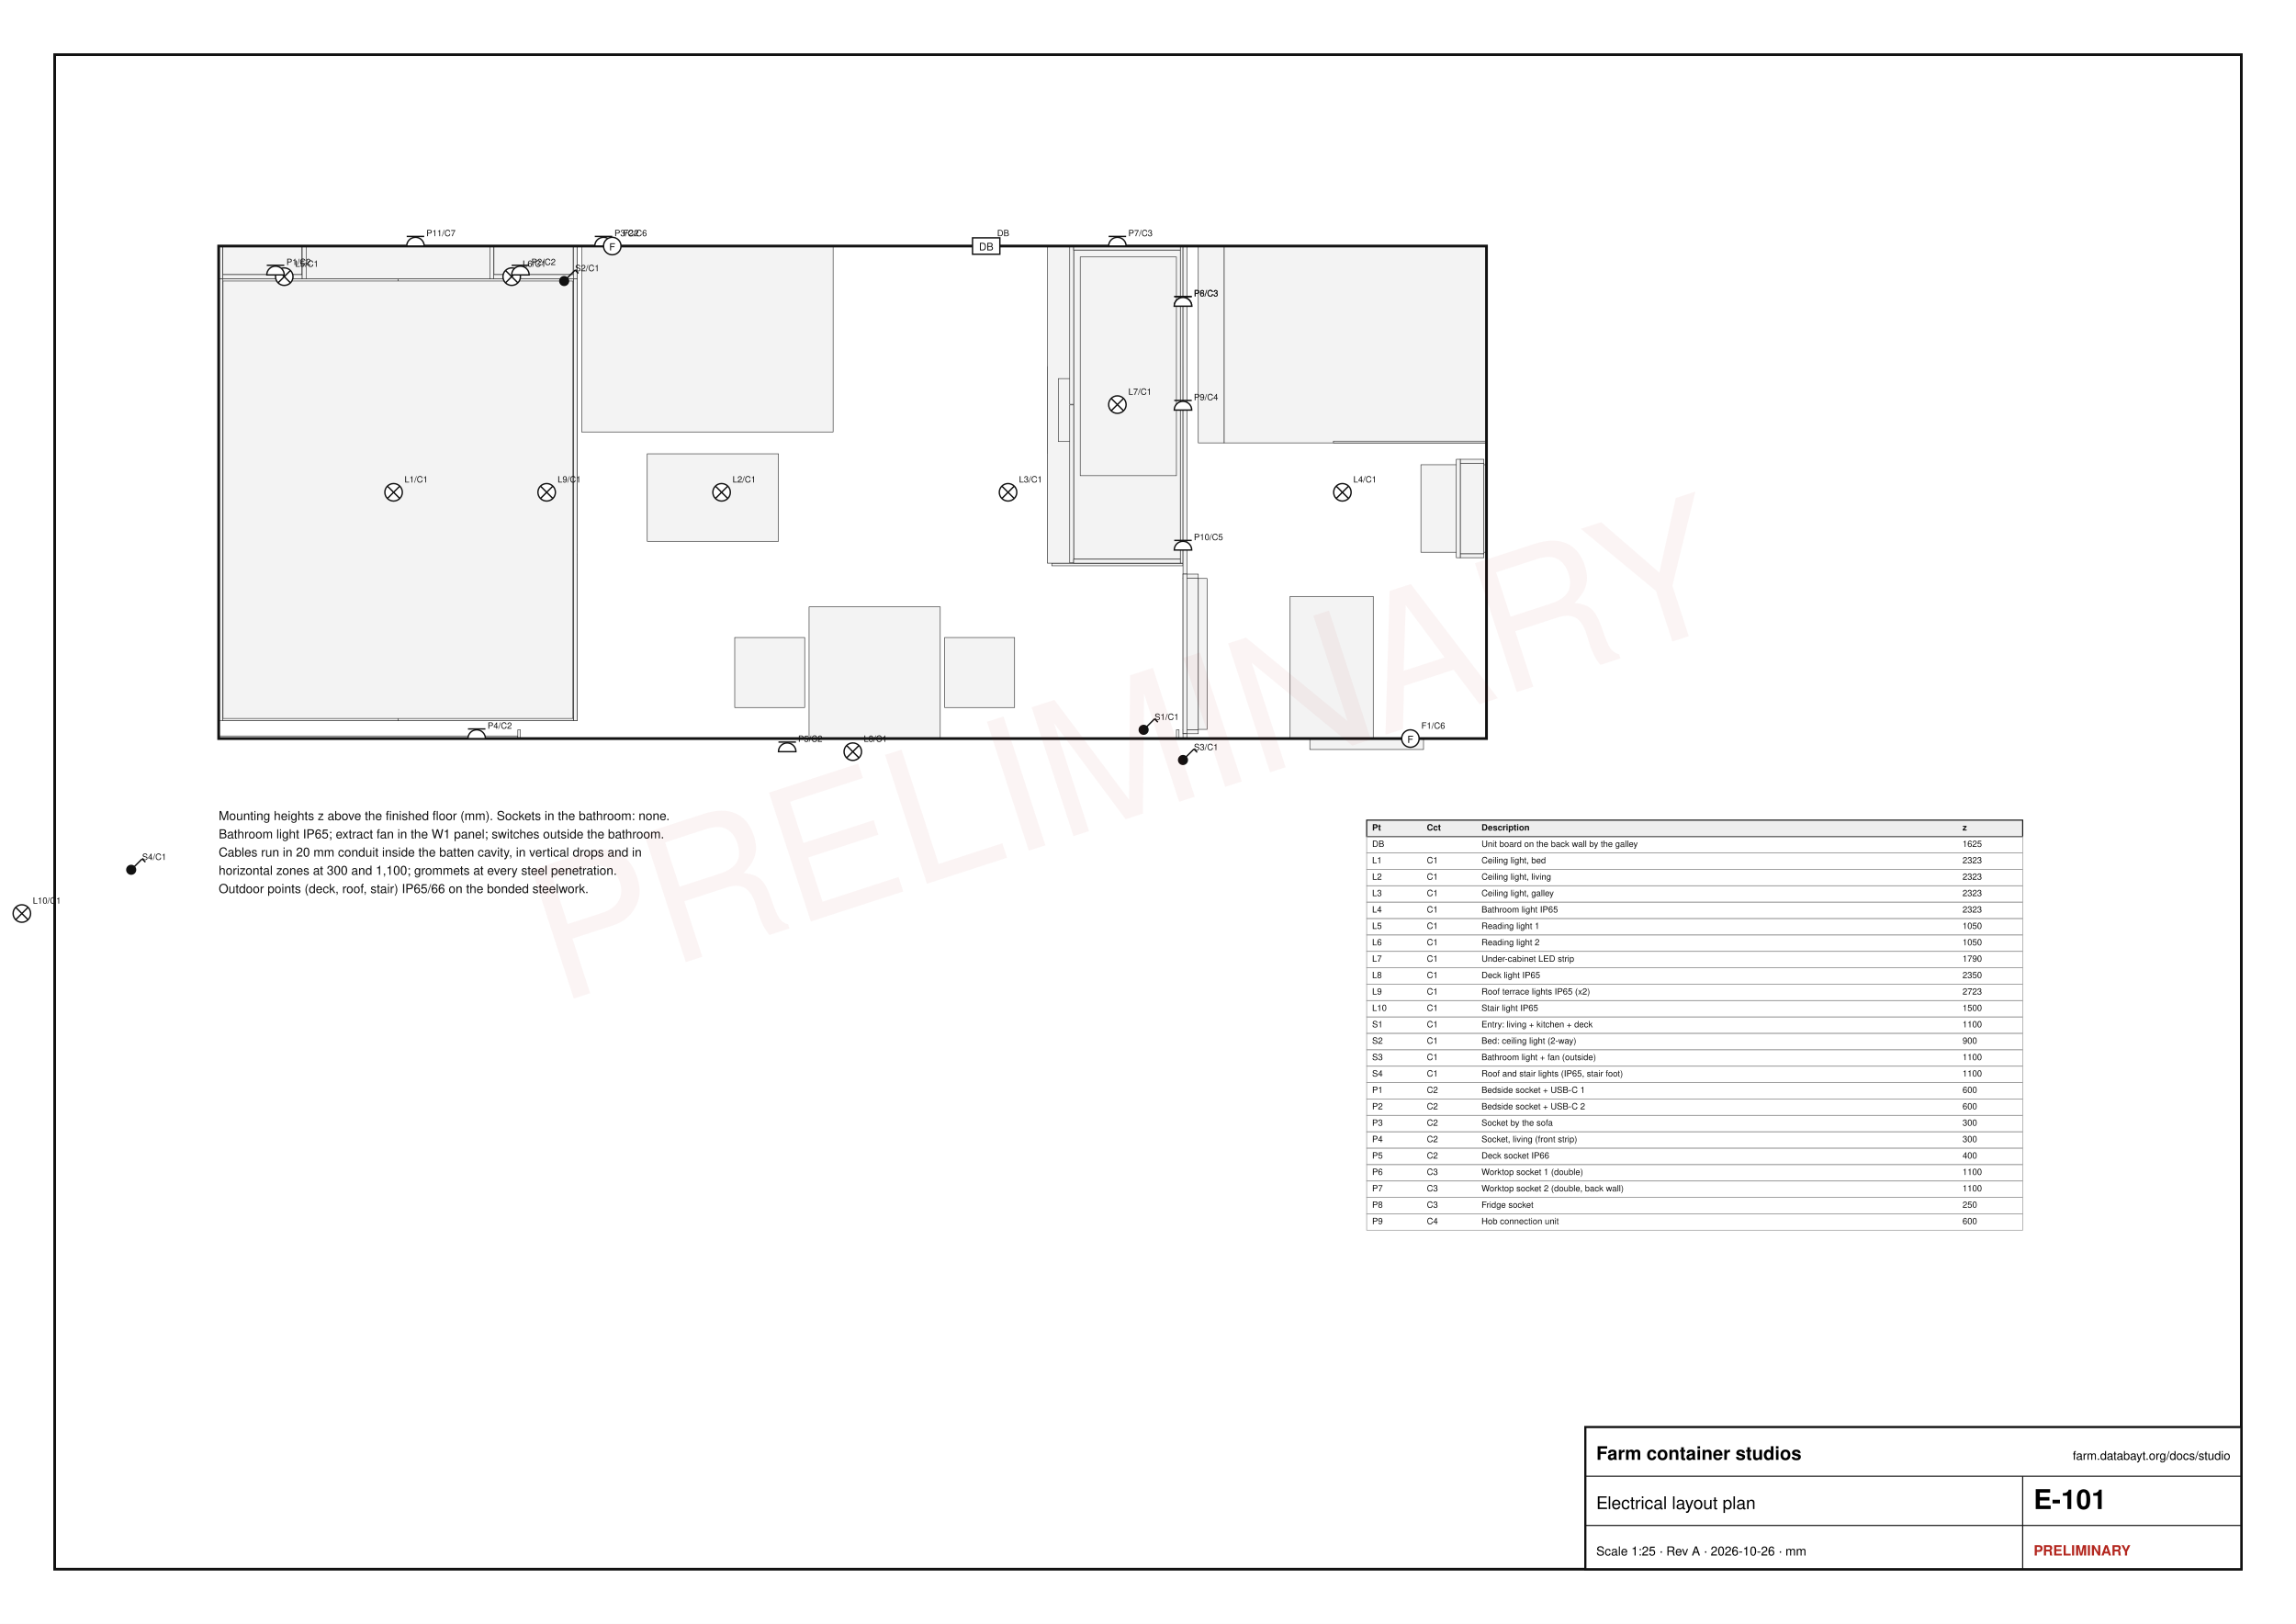
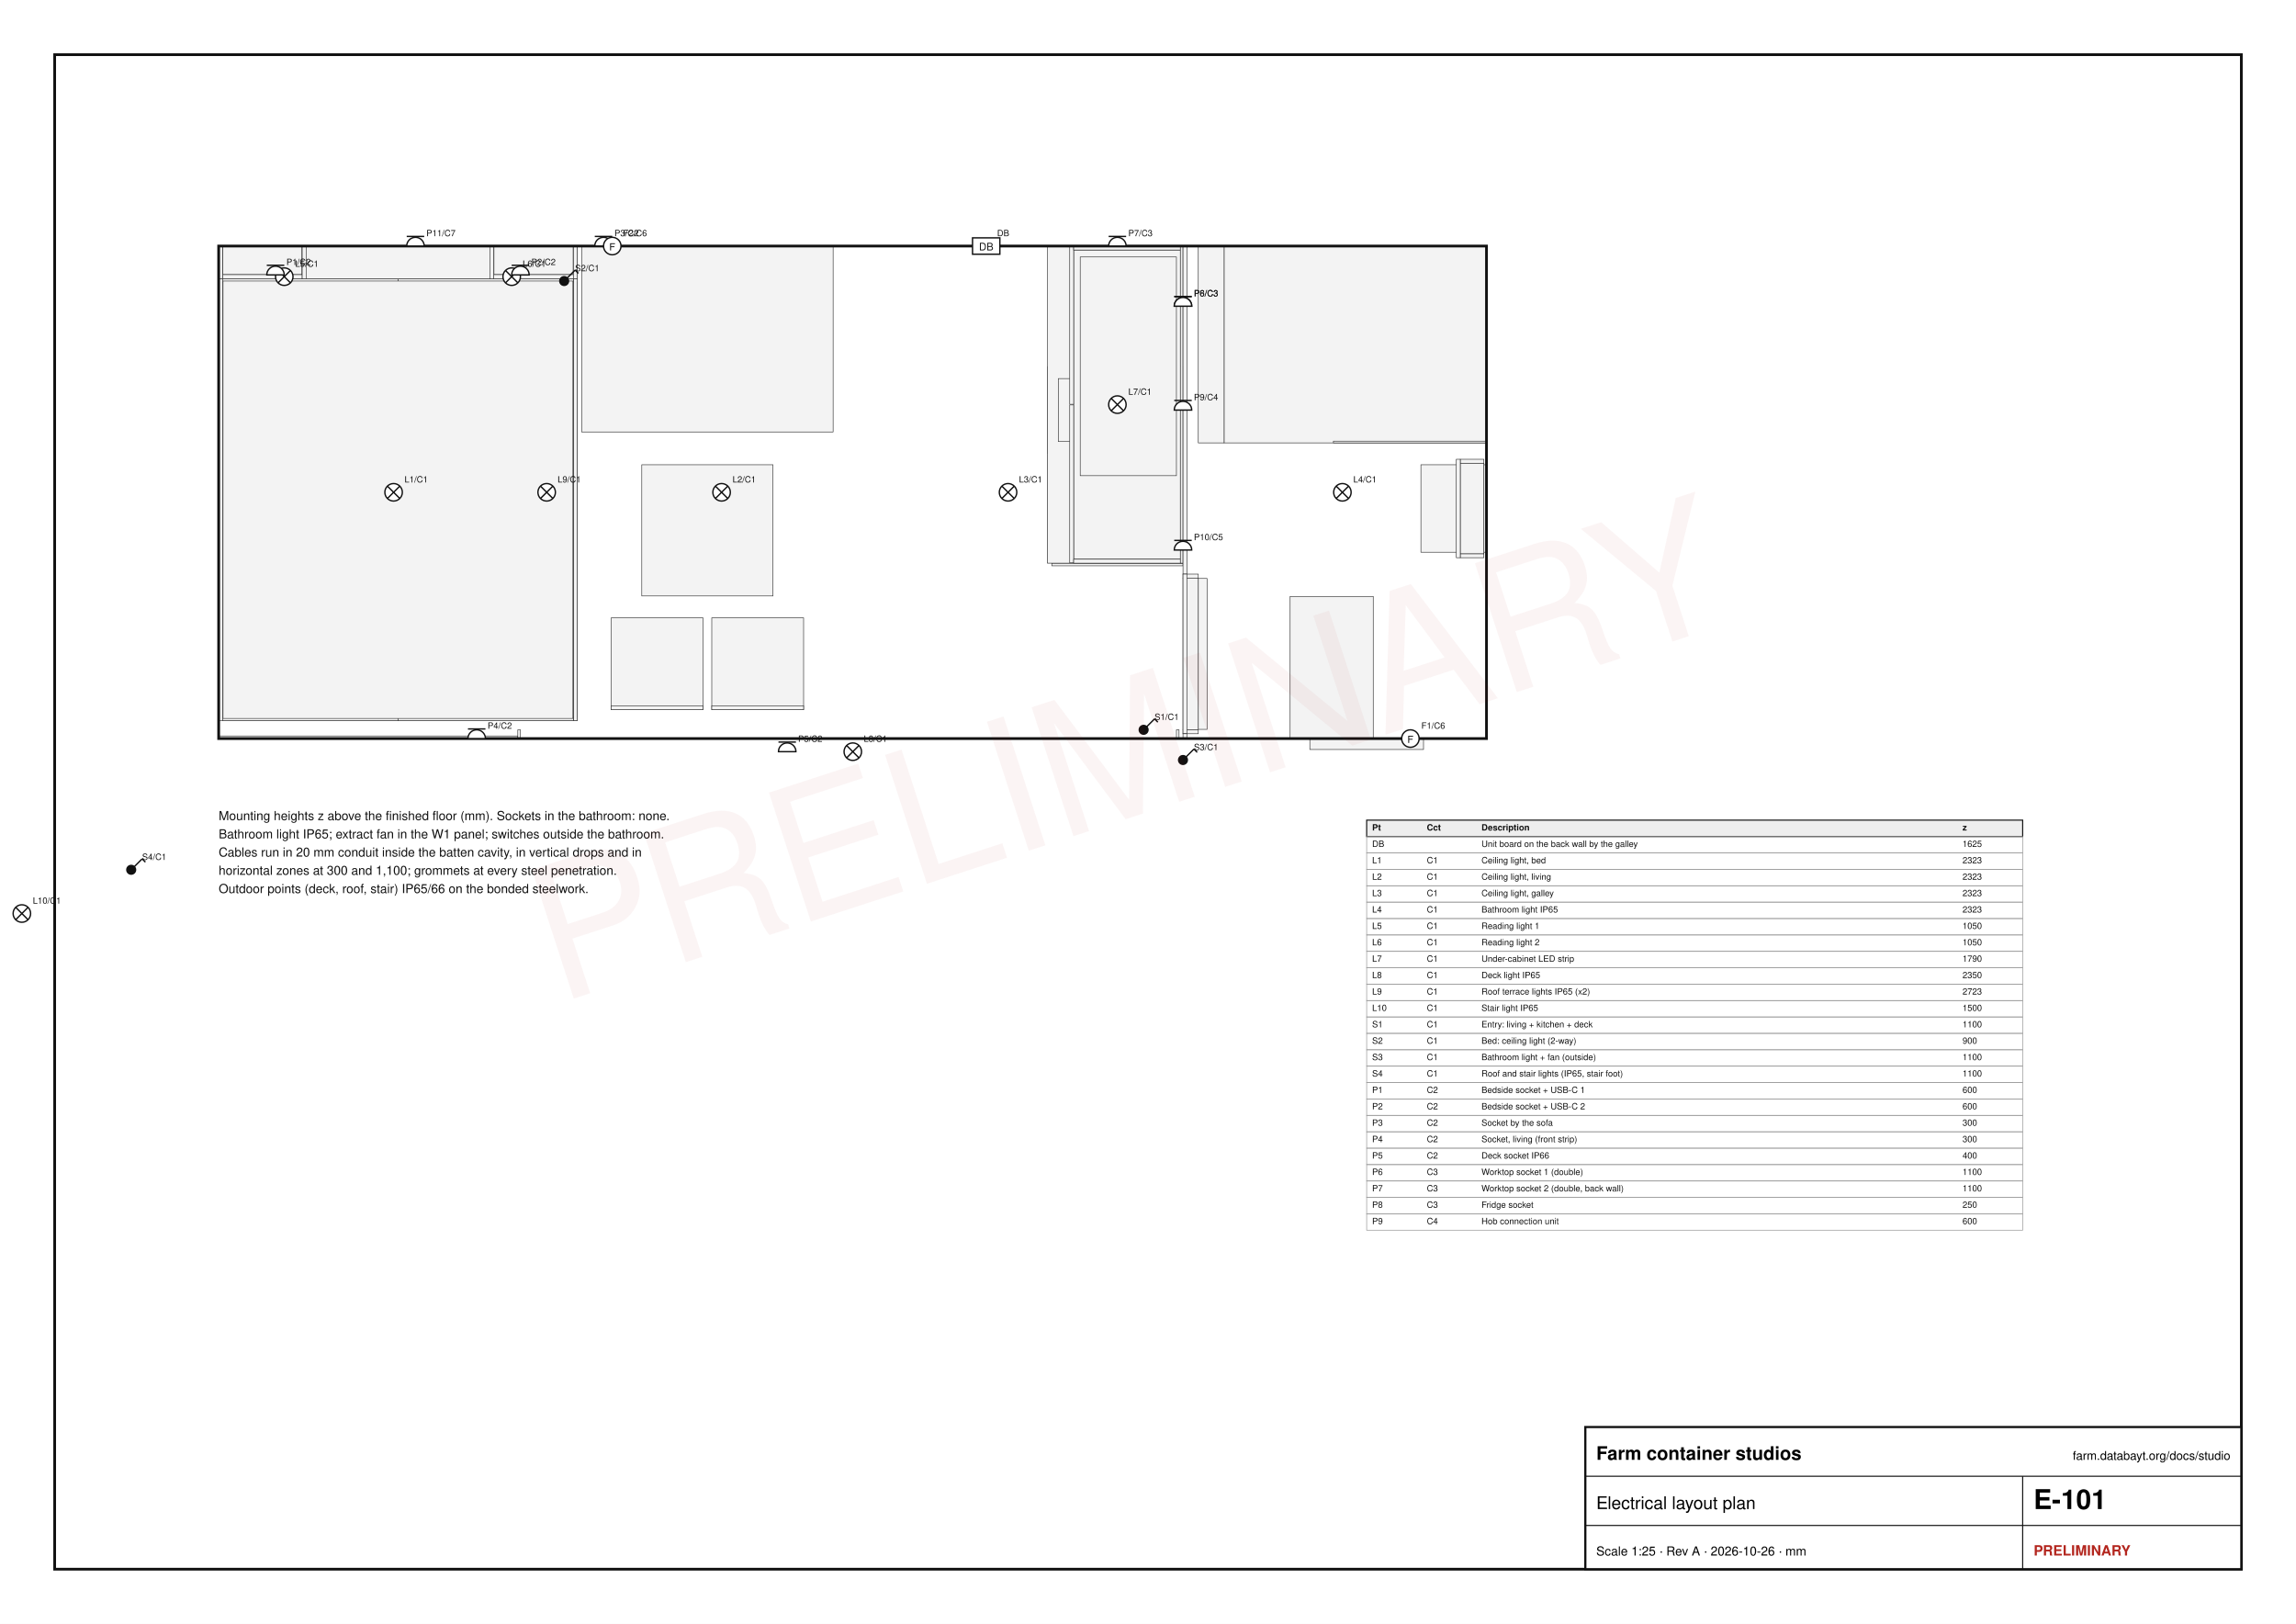
<svg xmlns="http://www.w3.org/2000/svg" width="420mm" height="297mm" viewBox="0 0 420 297" font-family="Helvetica, Arial, sans-serif">
  <rect x="0" y="0" width="420" height="297" fill="#fff" />
  <rect x="10" y="10" width="400" height="277" fill="none" stroke="#111" stroke-width="0.5" />
  <rect x="223.92" y="45" width="48" height="36" fill="#f3f3f3" stroke="#222" stroke-width="0.1" />
  <rect x="104.88" y="51" width="0.72" height="80.8" fill="#f3f3f3" stroke="#222" stroke-width="0.1" />
  <rect x="40" y="134.6" width="54.72" height="0.48" fill="#f3f3f3" stroke="#222" stroke-width="0.1" />
-   <rect x="78.88" y="102.24" width="26" height="27.96" fill="#f3f3f3" stroke="#222" stroke-width="0.1" />
  <rect x="193.28" y="67" width="0.72" height="36" fill="#f3f3f3" stroke="#222" stroke-width="0.1" />
  <rect x="192.4" y="67.72" width="23.52" height="14.56" fill="#f3f3f3" stroke="#222" stroke-width="0.1" />
  <rect x="192.4" y="83.72" width="23.52" height="18.56" fill="#f3f3f3" stroke="#222" stroke-width="0.1" />
  <rect x="192.48" y="68.72" width="22.16" height="12.56" fill="#f3f3f3" stroke="#222" stroke-width="0.1" />
  <rect x="192.48" y="68.24" width="22.64" height="0.48" fill="#f3f3f3" stroke="#222" stroke-width="0.1" />
  <rect x="192.48" y="81.28" width="22.64" height="0.48" fill="#f3f3f3" stroke="#222" stroke-width="0.1" />
  <rect x="214.64" y="68.72" width="0.48" height="12.56" fill="#f3f3f3" stroke="#222" stroke-width="0.1" />
-   <rect x="78.4" y="101.76" width="26.48" height="0.48" fill="#f3f3f3" stroke="#222" stroke-width="0.1" />
-   <rect x="78.4" y="130.2" width="26.48" height="0.48" fill="#f3f3f3" stroke="#222" stroke-width="0.1" />
-   <rect x="78.4" y="102.24" width="0.48" height="27.96" fill="#f3f3f3" stroke="#222" stroke-width="0.1" />
-   <rect x="104.88" y="101.36" width="0.72" height="29.72" fill="#f3f3f3" stroke="#222" stroke-width="0.1" />
-   <rect x="77.6" y="100.64" width="27.28" height="0.72" fill="#f3f3f3" stroke="#222" stroke-width="0.1" />
-   <rect x="104.88" y="51.72" width="0.72" height="48.92" fill="#f3f3f3" stroke="#222" stroke-width="0.1" />
-   <rect x="120.4" y="90.64" width="20" height="0.72" fill="#f3f3f3" stroke="#222" stroke-width="0.1" />
-   <rect x="130.04" y="85" width="0.72" height="12" fill="#f3f3f3" stroke="#222" stroke-width="0.1" />
-   <rect x="118.4" y="83" width="24" height="16" fill="#f3f3f3" stroke="#222" stroke-width="0.1" />
+   <rect x="104.88" y="51.72" width="0.72" height="79.36" fill="#f3f3f3" stroke="#222" stroke-width="0.1" />
  <rect x="40" y="51" width="0.72" height="80.8" fill="#f3f3f3" stroke="#222" stroke-width="0.1" />
  <rect x="104.88" y="51" width="0.72" height="80.8" fill="#f3f3f3" stroke="#222" stroke-width="0.1" />
  <rect x="40.72" y="51" width="64.16" height="0.72" fill="#f3f3f3" stroke="#222" stroke-width="0.1" />
  <rect x="40.72" y="131.08" width="64.16" height="0.72" fill="#f3f3f3" stroke="#222" stroke-width="0.1" />
  <rect x="76.88" y="51.72" width="0.72" height="79.36" fill="#f3f3f3" stroke="#222" stroke-width="0.1" />
-   <rect x="135.2" y="122.64" width="11.2" height="0.72" fill="#f3f3f3" stroke="#222" stroke-width="0.1" />
-   <rect x="140.44" y="117.4" width="0.72" height="11.2" fill="#f3f3f3" stroke="#222" stroke-width="0.1" />
-   <rect x="173.6" y="122.64" width="11.2" height="0.72" fill="#f3f3f3" stroke="#222" stroke-width="0.1" />
-   <rect x="178.84" y="117.4" width="0.72" height="11.2" fill="#f3f3f3" stroke="#222" stroke-width="0.1" />
+   <rect x="112.6" y="121.04" width="15.2" height="0.72" fill="#f3f3f3" stroke="#222" stroke-width="0.1" />
+   <rect x="119.84" y="113.8" width="0.72" height="14.48" fill="#f3f3f3" stroke="#222" stroke-width="0.1" />
+   <rect x="131" y="121.04" width="15.2" height="0.72" fill="#f3f3f3" stroke="#222" stroke-width="0.1" />
+   <rect x="138.24" y="113.8" width="0.72" height="14.48" fill="#f3f3f3" stroke="#222" stroke-width="0.1" />
  <rect x="40.72" y="51" width="32.08" height="80.8" fill="#f3f3f3" stroke="#222" stroke-width="0.1" />
  <rect x="72.8" y="51" width="32.08" height="80.8" fill="#f3f3f3" stroke="#222" stroke-width="0.1" />
-   <rect x="134.4" y="116.6" width="12.8" height="12.8" fill="#f3f3f3" stroke="#222" stroke-width="0.1" />
-   <rect x="172.8" y="116.6" width="12.8" height="12.8" fill="#f3f3f3" stroke="#222" stroke-width="0.1" />
+   <rect x="111.8" y="113" width="16.8" height="16.8" fill="#f3f3f3" stroke="#222" stroke-width="0.1" />
+   <rect x="130.2" y="113" width="16.8" height="16.8" fill="#f3f3f3" stroke="#222" stroke-width="0.1" />
  <rect x="191.68" y="67.06" width="0.72" height="15.88" fill="#f3f3f3" stroke="#222" stroke-width="0.1" />
  <rect x="192.48" y="68.72" width="22.16" height="12.56" fill="#f3f3f3" stroke="#222" stroke-width="0.1" />
  <rect x="40.8" y="51.4" width="64" height="80" fill="#f3f3f3" stroke="#222" stroke-width="0.1" />
  <rect x="192.48" y="68.24" width="22.64" height="0.48" fill="#f3f3f3" stroke="#222" stroke-width="0.1" />
  <rect x="192.48" y="81.28" width="22.64" height="0.48" fill="#f3f3f3" stroke="#222" stroke-width="0.1" />
  <rect x="214.64" y="68.72" width="0.48" height="12.56" fill="#f3f3f3" stroke="#222" stroke-width="0.1" />
-   <rect x="150" y="122.64" width="20" height="0.72" fill="#f3f3f3" stroke="#222" stroke-width="0.1" />
-   <rect x="159.64" y="113" width="0.72" height="20" fill="#f3f3f3" stroke="#222" stroke-width="0.1" />
-   <rect x="148" y="111" width="24" height="24" fill="#f3f3f3" stroke="#222" stroke-width="0.1" />
+   <rect x="119.4" y="96.64" width="20" height="0.72" fill="#f3f3f3" stroke="#222" stroke-width="0.1" />
+   <rect x="129.04" y="87" width="0.72" height="20" fill="#f3f3f3" stroke="#222" stroke-width="0.1" />
+   <rect x="117.4" y="85" width="24" height="24" fill="#f3f3f3" stroke="#222" stroke-width="0.1" />
  <rect x="236" y="109.08" width="15.2" height="26" fill="#f3f3f3" stroke="#222" stroke-width="0.1" />
  <rect x="106.4" y="45" width="46" height="34" fill="#f3f3f3" stroke="#222" stroke-width="0.1" />
+   <rect x="111.8" y="129.08" width="16.8" height="0.72" fill="#f3f3f3" stroke="#222" stroke-width="0.1" />
+   <rect x="130.2" y="129.08" width="16.8" height="0.72" fill="#f3f3f3" stroke="#222" stroke-width="0.1" />
  <rect x="259.92" y="85" width="12" height="16" fill="#f3f3f3" stroke="#222" stroke-width="0.1" />
  <rect x="192.8" y="45.4" width="22" height="20.4" fill="#f3f3f3" stroke="#222" stroke-width="0.1" />
  <rect x="191.68" y="83.06" width="0.72" height="19.88" fill="#f3f3f3" stroke="#222" stroke-width="0.1" />
  <rect x="191.68" y="67.06" width="0.72" height="15.88" fill="#f3f3f3" stroke="#222" stroke-width="0.1" />
  <rect x="192.4" y="66.28" width="23.52" height="0.72" fill="#f3f3f3" stroke="#222" stroke-width="0.1" />
  <rect x="192.4" y="45" width="4" height="21.28" fill="#f3f3f3" stroke="#222" stroke-width="0.1" />
  <rect x="211.92" y="45" width="4" height="21.28" fill="#f3f3f3" stroke="#222" stroke-width="0.1" />
  <rect x="192.4" y="67" width="23.52" height="0.72" fill="#f3f3f3" stroke="#222" stroke-width="0.1" />
  <rect x="192.4" y="82.28" width="23.52" height="0.72" fill="#f3f3f3" stroke="#222" stroke-width="0.1" />
  <rect x="192.4" y="67.72" width="4" height="14.56" fill="#f3f3f3" stroke="#222" stroke-width="0.1" />
  <rect x="211.92" y="67.72" width="4" height="14.56" fill="#f3f3f3" stroke="#222" stroke-width="0.1" />
  <rect x="215.92" y="67" width="0.48" height="16" fill="#f3f3f3" stroke="#222" stroke-width="0.1" />
  <rect x="192.4" y="83" width="23.52" height="0.72" fill="#f3f3f3" stroke="#222" stroke-width="0.1" />
  <rect x="192.4" y="102.28" width="23.52" height="0.72" fill="#f3f3f3" stroke="#222" stroke-width="0.1" />
  <rect x="192.4" y="83.72" width="4" height="18.56" fill="#f3f3f3" stroke="#222" stroke-width="0.1" />
  <rect x="211.92" y="83.72" width="4" height="18.56" fill="#f3f3f3" stroke="#222" stroke-width="0.1" />
  <rect x="215.92" y="83" width="0.48" height="20" fill="#f3f3f3" stroke="#222" stroke-width="0.1" />
  <rect x="192.4" y="103" width="24" height="0.48" fill="#f3f3f3" stroke="#222" stroke-width="0.1" />
  <rect x="191.6" y="45" width="24.8" height="58" fill="#f3f3f3" stroke="#222" stroke-width="0.1" />
  <rect x="197.6" y="84.4" width="16.8" height="17.2" fill="#f3f3f3" stroke="#222" stroke-width="0.1" />
  <rect x="193.6" y="69.24" width="20.8" height="11.52" fill="#f3f3f3" stroke="#222" stroke-width="0.1" />
  <rect x="104.88" y="45" width="0.72" height="5.28" fill="#f3f3f3" stroke="#222" stroke-width="0.1" />
  <rect x="219.2" y="45" width="4.72" height="36" fill="#f3f3f3" stroke="#222" stroke-width="0.1" />
  <rect x="40" y="50.28" width="65.6" height="0.72" fill="#f3f3f3" stroke="#222" stroke-width="0.1" />
  <rect x="40" y="45" width="65.6" height="6" fill="#f3f3f3" stroke="#222" stroke-width="0.1" />
  <rect x="40.72" y="45" width="14.56" height="6" fill="#f3f3f3" stroke="#222" stroke-width="0.1" />
  <rect x="90.32" y="45" width="14.56" height="6" fill="#f3f3f3" stroke="#222" stroke-width="0.1" />
  <rect x="267.12" y="84.72" width="4.32" height="16.56" fill="#f3f3f3" stroke="#222" stroke-width="0.1" />
  <rect x="40.76" y="45.08" width="14.48" height="5.12" fill="#f3f3f3" stroke="#222" stroke-width="0.1" />
  <rect x="90.36" y="45.08" width="14.48" height="5.12" fill="#f3f3f3" stroke="#222" stroke-width="0.1" />
  <rect x="267.52" y="84.76" width="3.92" height="16.48" fill="#f3f3f3" stroke="#222" stroke-width="0.1" />
  <rect x="203.6" y="67.8" width="12" height="14.4" fill="#f3f3f3" stroke="#222" stroke-width="0.1" />
  <rect x="203.6" y="67" width="12.8" height="16" fill="#f3f3f3" stroke="#222" stroke-width="0.1" />
  <rect x="40.76" y="45.08" width="14.48" height="5.12" fill="#f3f3f3" stroke="#222" stroke-width="0.1" />
  <rect x="90.36" y="45.08" width="14.48" height="5.12" fill="#f3f3f3" stroke="#222" stroke-width="0.1" />
  <rect x="196.4" y="45.72" width="19.52" height="56.56" fill="#f3f3f3" stroke="#222" stroke-width="0.1" />
  <rect x="267.12" y="84" width="4.32" height="0.72" fill="#f3f3f3" stroke="#222" stroke-width="0.1" />
  <rect x="267.12" y="101.28" width="4.32" height="0.72" fill="#f3f3f3" stroke="#222" stroke-width="0.1" />
  <rect x="267.12" y="84.72" width="4.32" height="16.56" fill="#f3f3f3" stroke="#222" stroke-width="0.1" />
  <rect x="266.4" y="84" width="0.72" height="18" fill="#f3f3f3" stroke="#222" stroke-width="0.1" />
  <rect x="40.76" y="45.08" width="14.48" height="5.12" fill="#f3f3f3" stroke="#222" stroke-width="0.1" />
  <rect x="90.36" y="45.08" width="14.48" height="5.12" fill="#f3f3f3" stroke="#222" stroke-width="0.1" />
  <rect x="219.2" y="105.8" width="1.6" height="27.6" fill="#f3f3f3" stroke="#222" stroke-width="0.1" />
  <rect x="239.6" y="135.08" width="20.8" height="2" fill="#f3f3f3" stroke="#222" stroke-width="0.1" />
  <rect x="243.92" y="80.68" width="28" height="0.32" fill="#f3f3f3" stroke="#222" stroke-width="0.1" />
  <rect x="216.4" y="105" width="2.8" height="0.72" fill="#f3f3f3" stroke="#222" stroke-width="0.1" />
  <rect x="216.4" y="133.48" width="2.8" height="0.72" fill="#f3f3f3" stroke="#222" stroke-width="0.1" />
  <rect x="216.4" y="105.72" width="2.8" height="27.76" fill="#f3f3f3" stroke="#222" stroke-width="0.1" />
  <rect x="40" y="45" width="0.72" height="6" fill="#f3f3f3" stroke="#222" stroke-width="0.1" />
  <rect x="55.28" y="45" width="0.72" height="6" fill="#f3f3f3" stroke="#222" stroke-width="0.1" />
  <rect x="89.6" y="45" width="0.72" height="6" fill="#f3f3f3" stroke="#222" stroke-width="0.1" />
  <rect x="104.88" y="45" width="0.72" height="6" fill="#f3f3f3" stroke="#222" stroke-width="0.1" />
  <rect x="94.72" y="133.48" width="0.48" height="1.6" fill="#f3f3f3" stroke="#222" stroke-width="0.1" />
  <rect x="215.2" y="133.48" width="0.48" height="1.6" fill="#f3f3f3" stroke="#222" stroke-width="0.1" />
  <rect x="197.6" y="47" width="17.6" height="40" fill="#f3f3f3" stroke="#222" stroke-width="0.1" />
  <rect x="195.68" y="45.06" width="0.72" height="28.88" fill="#f3f3f3" stroke="#222" stroke-width="0.1" />
  <rect x="195.68" y="74.06" width="0.72" height="28.88" fill="#f3f3f3" stroke="#222" stroke-width="0.1" />
  <rect x="196.4" y="45" width="19.52" height="0.72" fill="#f3f3f3" stroke="#222" stroke-width="0.1" />
  <rect x="196.4" y="102.28" width="19.52" height="0.72" fill="#f3f3f3" stroke="#222" stroke-width="0.1" />
  <rect x="215.92" y="45" width="0.48" height="58" fill="#f3f3f3" stroke="#222" stroke-width="0.1" />
  <rect x="216.4" y="45" width="0.72" height="30" fill="#f3f3f3" stroke="#222" stroke-width="0.1" />
  <rect x="216.4" y="75" width="0.72" height="30" fill="#f3f3f3" stroke="#222" stroke-width="0.1" />
  <rect x="216.4" y="105" width="0.72" height="29.2" fill="#f3f3f3" stroke="#222" stroke-width="0.1" />
  <rect x="216.4" y="134.2" width="0.72" height="0.88" fill="#f3f3f3" stroke="#222" stroke-width="0.1" />
  <rect x="40" y="45" width="231.92" height="90.08" fill="none" stroke="#111" stroke-width="0.5" />
  <rect x="177.9" y="43.5" width="5" height="3" fill="#fff" stroke="#111" stroke-width="0.25" />
  <text x="180.4" y="45.8" font-size="1.9" text-anchor="middle" font-weight="normal" fill="#111">DB</text>
  <text x="182.4" y="43.2" font-size="1.6" text-anchor="start" font-weight="normal" fill="#111">DB</text>
  <circle cx="72" cy="90.04" r="1.6" fill="#fff" stroke="#111" stroke-width="0.25" />
  <line x1="70.88" y1="88.92" x2="73.12" y2="91.16" stroke="#111" stroke-width="0.25" />
  <line x1="70.88" y1="91.16" x2="73.12" y2="88.92" stroke="#111" stroke-width="0.25" />
  <text x="74" y="88.24" font-size="1.6" text-anchor="start" font-weight="normal" fill="#111">L1/C1</text>
  <circle cx="132" cy="90.04" r="1.6" fill="#fff" stroke="#111" stroke-width="0.25" />
  <line x1="130.88" y1="88.92" x2="133.12" y2="91.16" stroke="#111" stroke-width="0.25" />
  <line x1="130.88" y1="91.16" x2="133.12" y2="88.92" stroke="#111" stroke-width="0.25" />
  <text x="134" y="88.24" font-size="1.6" text-anchor="start" font-weight="normal" fill="#111">L2/C1</text>
  <circle cx="184.4" cy="90.04" r="1.6" fill="#fff" stroke="#111" stroke-width="0.25" />
  <line x1="183.28" y1="88.92" x2="185.52" y2="91.16" stroke="#111" stroke-width="0.25" />
  <line x1="183.28" y1="91.16" x2="185.52" y2="88.92" stroke="#111" stroke-width="0.25" />
  <text x="186.4" y="88.24" font-size="1.6" text-anchor="start" font-weight="normal" fill="#111">L3/C1</text>
  <circle cx="245.56" cy="90.04" r="1.6" fill="#fff" stroke="#111" stroke-width="0.25" />
  <line x1="244.44" y1="88.92" x2="246.68" y2="91.16" stroke="#111" stroke-width="0.25" />
  <line x1="244.44" y1="91.16" x2="246.68" y2="88.92" stroke="#111" stroke-width="0.25" />
  <text x="247.56" y="88.24" font-size="1.6" text-anchor="start" font-weight="normal" fill="#111">L4/C1</text>
  <circle cx="52" cy="50.6" r="1.6" fill="#fff" stroke="#111" stroke-width="0.25" />
  <line x1="50.88" y1="49.48" x2="53.12" y2="51.72" stroke="#111" stroke-width="0.25" />
  <line x1="50.88" y1="51.72" x2="53.12" y2="49.48" stroke="#111" stroke-width="0.25" />
  <text x="54" y="48.8" font-size="1.6" text-anchor="start" font-weight="normal" fill="#111">L5/C1</text>
  <circle cx="93.6" cy="50.6" r="1.6" fill="#fff" stroke="#111" stroke-width="0.25" />
  <line x1="92.48" y1="49.48" x2="94.72" y2="51.72" stroke="#111" stroke-width="0.25" />
  <line x1="92.48" y1="51.72" x2="94.72" y2="49.48" stroke="#111" stroke-width="0.25" />
  <text x="95.6" y="48.8" font-size="1.6" text-anchor="start" font-weight="normal" fill="#111">L6/C1</text>
  <circle cx="204.4" cy="74" r="1.6" fill="#fff" stroke="#111" stroke-width="0.25" />
  <line x1="203.28" y1="72.88" x2="205.52" y2="75.12" stroke="#111" stroke-width="0.25" />
  <line x1="203.28" y1="75.12" x2="205.52" y2="72.88" stroke="#111" stroke-width="0.25" />
  <text x="206.4" y="72.2" font-size="1.6" text-anchor="start" font-weight="normal" fill="#111">L7/C1</text>
  <circle cx="156" cy="137.48" r="1.6" fill="#fff" stroke="#111" stroke-width="0.25" />
  <line x1="154.88" y1="136.36" x2="157.12" y2="138.6" stroke="#111" stroke-width="0.25" />
  <line x1="154.88" y1="138.6" x2="157.12" y2="136.36" stroke="#111" stroke-width="0.25" />
  <text x="158" y="135.68" font-size="1.6" text-anchor="start" font-weight="normal" fill="#111">L8/C1</text>
  <circle cx="100" cy="90.04" r="1.6" fill="#fff" stroke="#111" stroke-width="0.25" />
  <line x1="98.88" y1="88.92" x2="101.12" y2="91.16" stroke="#111" stroke-width="0.25" />
  <line x1="98.88" y1="91.16" x2="101.12" y2="88.92" stroke="#111" stroke-width="0.25" />
  <text x="102" y="88.24" font-size="1.6" text-anchor="start" font-weight="normal" fill="#111">L9/C1</text>
  <circle cx="4" cy="167.08" r="1.6" fill="#fff" stroke="#111" stroke-width="0.25" />
  <line x1="2.88" y1="165.96" x2="5.12" y2="168.2" stroke="#111" stroke-width="0.25" />
  <line x1="2.88" y1="168.2" x2="5.12" y2="165.96" stroke="#111" stroke-width="0.25" />
  <text x="6" y="165.28" font-size="1.6" text-anchor="start" font-weight="normal" fill="#111">L10/C1</text>
  <circle cx="209.2" cy="133.48" r="0.8" fill="#111" stroke="#111" stroke-width="0.25" />
  <line x1="209.2" y1="133.48" x2="211.2" y2="131.48" stroke="#111" stroke-width="0.25" />
  <line x1="211.2" y1="131.48" x2="211.8" y2="132.08" stroke="#111" stroke-width="0.25" />
  <text x="211.2" y="131.68" font-size="1.6" text-anchor="start" font-weight="normal" fill="#111">S1/C1</text>
  <circle cx="103.2" cy="51.4" r="0.8" fill="#111" stroke="#111" stroke-width="0.25" />
  <line x1="103.2" y1="51.4" x2="105.2" y2="49.4" stroke="#111" stroke-width="0.25" />
  <line x1="105.2" y1="49.4" x2="105.8" y2="50" stroke="#111" stroke-width="0.25" />
  <text x="105.2" y="49.6" font-size="1.6" text-anchor="start" font-weight="normal" fill="#111">S2/C1</text>
  <circle cx="216.4" cy="139" r="0.8" fill="#111" stroke="#111" stroke-width="0.25" />
  <line x1="216.4" y1="139" x2="218.4" y2="137" stroke="#111" stroke-width="0.25" />
  <line x1="218.4" y1="137" x2="219" y2="137.6" stroke="#111" stroke-width="0.25" />
  <text x="218.4" y="137.2" font-size="1.6" text-anchor="start" font-weight="normal" fill="#111">S3/C1</text>
  <circle cx="24" cy="159.08" r="0.8" fill="#111" stroke="#111" stroke-width="0.25" />
  <line x1="24" y1="159.08" x2="26" y2="157.08" stroke="#111" stroke-width="0.25" />
  <line x1="26" y1="157.08" x2="26.6" y2="157.68" stroke="#111" stroke-width="0.25" />
  <text x="26" y="157.28" font-size="1.6" text-anchor="start" font-weight="normal" fill="#111">S4/C1</text>
  <path d="M48.8,50.28 A1.6,1.6 0 0 1 52,50.28 Z" fill="#fff" stroke="#111" stroke-width="0.25" />
  <line x1="48.8" y1="48.52" x2="52" y2="48.52" stroke="#111" stroke-width="0.25" />
  <text x="52.4" y="48.48" font-size="1.6" text-anchor="start" font-weight="normal" fill="#111">P1/C2</text>
  <path d="M93.6,50.28 A1.6,1.6 0 0 1 96.8,50.28 Z" fill="#fff" stroke="#111" stroke-width="0.25" />
  <line x1="93.6" y1="48.52" x2="96.8" y2="48.52" stroke="#111" stroke-width="0.25" />
  <text x="97.2" y="48.48" font-size="1.6" text-anchor="start" font-weight="normal" fill="#111">P2/C2</text>
  <path d="M108.8,45 A1.6,1.6 0 0 1 112,45 Z" fill="#fff" stroke="#111" stroke-width="0.25" />
  <line x1="108.8" y1="43.24" x2="112" y2="43.24" stroke="#111" stroke-width="0.25" />
  <text x="112.4" y="43.2" font-size="1.6" text-anchor="start" font-weight="normal" fill="#111">P3/C2</text>
  <path d="M85.6,135.08 A1.6,1.6 0 0 1 88.8,135.08 Z" fill="#fff" stroke="#111" stroke-width="0.25" />
  <line x1="85.6" y1="133.32" x2="88.8" y2="133.32" stroke="#111" stroke-width="0.25" />
  <text x="89.2" y="133.28" font-size="1.6" text-anchor="start" font-weight="normal" fill="#111">P4/C2</text>
  <path d="M142.4,137.48 A1.6,1.6 0 0 1 145.6,137.48 Z" fill="#fff" stroke="#111" stroke-width="0.25" />
  <line x1="142.4" y1="135.72" x2="145.6" y2="135.72" stroke="#111" stroke-width="0.25" />
  <text x="146" y="135.68" font-size="1.6" text-anchor="start" font-weight="normal" fill="#111">P5/C2</text>
  <path d="M214.8,56 A1.6,1.6 0 0 1 218,56 Z" fill="#fff" stroke="#111" stroke-width="0.25" />
  <line x1="214.8" y1="54.24" x2="218" y2="54.24" stroke="#111" stroke-width="0.25" />
  <text x="218.4" y="54.2" font-size="1.6" text-anchor="start" font-weight="normal" fill="#111">P6/C3</text>
  <path d="M202.8,45 A1.6,1.6 0 0 1 206,45 Z" fill="#fff" stroke="#111" stroke-width="0.25" />
  <line x1="202.8" y1="43.24" x2="206" y2="43.24" stroke="#111" stroke-width="0.25" />
  <text x="206.4" y="43.2" font-size="1.6" text-anchor="start" font-weight="normal" fill="#111">P7/C3</text>
  <path d="M214.8,56 A1.6,1.6 0 0 1 218,56 Z" fill="#fff" stroke="#111" stroke-width="0.25" />
  <line x1="214.8" y1="54.24" x2="218" y2="54.24" stroke="#111" stroke-width="0.25" />
  <text x="218.4" y="54.2" font-size="1.6" text-anchor="start" font-weight="normal" fill="#111">P8/C3</text>
  <path d="M214.8,75 A1.6,1.6 0 0 1 218,75 Z" fill="#fff" stroke="#111" stroke-width="0.25" />
  <line x1="214.8" y1="73.24" x2="218" y2="73.24" stroke="#111" stroke-width="0.25" />
  <text x="218.4" y="73.2" font-size="1.6" text-anchor="start" font-weight="normal" fill="#111">P9/C4</text>
  <path d="M214.8,100.6 A1.6,1.6 0 0 1 218,100.6 Z" fill="#fff" stroke="#111" stroke-width="0.25" />
  <line x1="214.8" y1="98.84" x2="218" y2="98.84" stroke="#111" stroke-width="0.25" />
  <text x="218.4" y="98.8" font-size="1.6" text-anchor="start" font-weight="normal" fill="#111">P10/C5</text>
  <circle cx="258" cy="135.08" r="1.6" fill="#fff" stroke="#111" stroke-width="0.25" />
  <text x="258" y="135.88" font-size="1.8" text-anchor="middle" font-weight="normal" fill="#111">F</text>
  <text x="260" y="133.28" font-size="1.6" text-anchor="start" font-weight="normal" fill="#111">F1/C6</text>
  <circle cx="112" cy="45" r="1.6" fill="#fff" stroke="#111" stroke-width="0.25" />
  <text x="112" y="45.8" font-size="1.8" text-anchor="middle" font-weight="normal" fill="#111">F</text>
  <text x="114" y="43.2" font-size="1.6" text-anchor="start" font-weight="normal" fill="#111">F2/C6</text>
  <path d="M74.4,45 A1.6,1.6 0 0 1 77.6,45 Z" fill="#fff" stroke="#111" stroke-width="0.25" />
  <line x1="74.4" y1="43.24" x2="77.6" y2="43.24" stroke="#111" stroke-width="0.25" />
  <text x="78" y="43.2" font-size="1.6" text-anchor="start" font-weight="normal" fill="#111">P11/C7</text>
  <rect x="250" y="150" width="120" height="3" fill="#eee" stroke="#111" stroke-width="0.2" />
  <text x="251" y="151.9" font-size="1.6" text-anchor="start" font-weight="bold" fill="#111">Pt</text>
  <text x="261" y="151.9" font-size="1.6" text-anchor="start" font-weight="bold" fill="#111">Cct</text>
  <text x="271" y="151.9" font-size="1.6" text-anchor="start" font-weight="bold" fill="#111">Description</text>
  <text x="359" y="151.9" font-size="1.6" text-anchor="start" font-weight="bold" fill="#111">z</text>
  <rect x="250" y="153" width="120" height="3" fill="none" stroke="#999" stroke-width="0.12" />
  <text x="251" y="154.9" font-size="1.6" text-anchor="start" font-weight="normal" fill="#111">DB</text>
  <text x="261" y="154.9" font-size="1.6" text-anchor="start" font-weight="normal" fill="#111" />
  <text x="271" y="154.9" font-size="1.6" text-anchor="start" font-weight="normal" fill="#111">Unit board on the back wall by the galley</text>
  <text x="359" y="154.9" font-size="1.6" text-anchor="start" font-weight="normal" fill="#111">1625</text>
  <rect x="250" y="156" width="120" height="3" fill="none" stroke="#999" stroke-width="0.12" />
  <text x="251" y="157.9" font-size="1.6" text-anchor="start" font-weight="normal" fill="#111">L1</text>
  <text x="261" y="157.9" font-size="1.6" text-anchor="start" font-weight="normal" fill="#111">C1</text>
  <text x="271" y="157.9" font-size="1.6" text-anchor="start" font-weight="normal" fill="#111">Ceiling light, bed</text>
  <text x="359" y="157.9" font-size="1.6" text-anchor="start" font-weight="normal" fill="#111">2323</text>
  <rect x="250" y="159" width="120" height="3" fill="none" stroke="#999" stroke-width="0.12" />
  <text x="251" y="160.9" font-size="1.6" text-anchor="start" font-weight="normal" fill="#111">L2</text>
  <text x="261" y="160.9" font-size="1.6" text-anchor="start" font-weight="normal" fill="#111">C1</text>
  <text x="271" y="160.9" font-size="1.6" text-anchor="start" font-weight="normal" fill="#111">Ceiling light, living</text>
  <text x="359" y="160.9" font-size="1.6" text-anchor="start" font-weight="normal" fill="#111">2323</text>
  <rect x="250" y="162" width="120" height="3" fill="none" stroke="#999" stroke-width="0.12" />
  <text x="251" y="163.9" font-size="1.6" text-anchor="start" font-weight="normal" fill="#111">L3</text>
  <text x="261" y="163.9" font-size="1.6" text-anchor="start" font-weight="normal" fill="#111">C1</text>
  <text x="271" y="163.9" font-size="1.6" text-anchor="start" font-weight="normal" fill="#111">Ceiling light, galley</text>
  <text x="359" y="163.9" font-size="1.6" text-anchor="start" font-weight="normal" fill="#111">2323</text>
  <rect x="250" y="165" width="120" height="3" fill="none" stroke="#999" stroke-width="0.12" />
  <text x="251" y="166.9" font-size="1.6" text-anchor="start" font-weight="normal" fill="#111">L4</text>
  <text x="261" y="166.9" font-size="1.6" text-anchor="start" font-weight="normal" fill="#111">C1</text>
  <text x="271" y="166.9" font-size="1.6" text-anchor="start" font-weight="normal" fill="#111">Bathroom light IP65</text>
  <text x="359" y="166.9" font-size="1.6" text-anchor="start" font-weight="normal" fill="#111">2323</text>
  <rect x="250" y="168" width="120" height="3" fill="none" stroke="#999" stroke-width="0.12" />
  <text x="251" y="169.9" font-size="1.6" text-anchor="start" font-weight="normal" fill="#111">L5</text>
  <text x="261" y="169.9" font-size="1.6" text-anchor="start" font-weight="normal" fill="#111">C1</text>
  <text x="271" y="169.9" font-size="1.6" text-anchor="start" font-weight="normal" fill="#111">Reading light 1</text>
  <text x="359" y="169.9" font-size="1.6" text-anchor="start" font-weight="normal" fill="#111">1050</text>
  <rect x="250" y="171" width="120" height="3" fill="none" stroke="#999" stroke-width="0.12" />
  <text x="251" y="172.9" font-size="1.6" text-anchor="start" font-weight="normal" fill="#111">L6</text>
  <text x="261" y="172.9" font-size="1.6" text-anchor="start" font-weight="normal" fill="#111">C1</text>
  <text x="271" y="172.9" font-size="1.6" text-anchor="start" font-weight="normal" fill="#111">Reading light 2</text>
  <text x="359" y="172.9" font-size="1.6" text-anchor="start" font-weight="normal" fill="#111">1050</text>
  <rect x="250" y="174" width="120" height="3" fill="none" stroke="#999" stroke-width="0.12" />
  <text x="251" y="175.9" font-size="1.6" text-anchor="start" font-weight="normal" fill="#111">L7</text>
  <text x="261" y="175.9" font-size="1.6" text-anchor="start" font-weight="normal" fill="#111">C1</text>
  <text x="271" y="175.9" font-size="1.6" text-anchor="start" font-weight="normal" fill="#111">Under-cabinet LED strip</text>
  <text x="359" y="175.9" font-size="1.6" text-anchor="start" font-weight="normal" fill="#111">1790</text>
  <rect x="250" y="177" width="120" height="3" fill="none" stroke="#999" stroke-width="0.12" />
  <text x="251" y="178.9" font-size="1.6" text-anchor="start" font-weight="normal" fill="#111">L8</text>
  <text x="261" y="178.9" font-size="1.6" text-anchor="start" font-weight="normal" fill="#111">C1</text>
  <text x="271" y="178.9" font-size="1.6" text-anchor="start" font-weight="normal" fill="#111">Deck light IP65</text>
  <text x="359" y="178.9" font-size="1.6" text-anchor="start" font-weight="normal" fill="#111">2350</text>
  <rect x="250" y="180" width="120" height="3" fill="none" stroke="#999" stroke-width="0.12" />
  <text x="251" y="181.9" font-size="1.6" text-anchor="start" font-weight="normal" fill="#111">L9</text>
  <text x="261" y="181.9" font-size="1.6" text-anchor="start" font-weight="normal" fill="#111">C1</text>
  <text x="271" y="181.9" font-size="1.6" text-anchor="start" font-weight="normal" fill="#111">Roof terrace lights IP65 (x2)</text>
  <text x="359" y="181.9" font-size="1.6" text-anchor="start" font-weight="normal" fill="#111">2723</text>
  <rect x="250" y="183" width="120" height="3" fill="none" stroke="#999" stroke-width="0.12" />
  <text x="251" y="184.9" font-size="1.6" text-anchor="start" font-weight="normal" fill="#111">L10</text>
  <text x="261" y="184.9" font-size="1.6" text-anchor="start" font-weight="normal" fill="#111">C1</text>
  <text x="271" y="184.9" font-size="1.6" text-anchor="start" font-weight="normal" fill="#111">Stair light IP65</text>
  <text x="359" y="184.9" font-size="1.6" text-anchor="start" font-weight="normal" fill="#111">1500</text>
  <rect x="250" y="186" width="120" height="3" fill="none" stroke="#999" stroke-width="0.12" />
  <text x="251" y="187.9" font-size="1.6" text-anchor="start" font-weight="normal" fill="#111">S1</text>
  <text x="261" y="187.9" font-size="1.6" text-anchor="start" font-weight="normal" fill="#111">C1</text>
  <text x="271" y="187.9" font-size="1.6" text-anchor="start" font-weight="normal" fill="#111">Entry: living + kitchen + deck</text>
  <text x="359" y="187.9" font-size="1.6" text-anchor="start" font-weight="normal" fill="#111">1100</text>
  <rect x="250" y="189" width="120" height="3" fill="none" stroke="#999" stroke-width="0.12" />
  <text x="251" y="190.9" font-size="1.6" text-anchor="start" font-weight="normal" fill="#111">S2</text>
  <text x="261" y="190.9" font-size="1.6" text-anchor="start" font-weight="normal" fill="#111">C1</text>
  <text x="271" y="190.9" font-size="1.6" text-anchor="start" font-weight="normal" fill="#111">Bed: ceiling light (2-way)</text>
  <text x="359" y="190.9" font-size="1.6" text-anchor="start" font-weight="normal" fill="#111">900</text>
  <rect x="250" y="192" width="120" height="3" fill="none" stroke="#999" stroke-width="0.12" />
  <text x="251" y="193.9" font-size="1.6" text-anchor="start" font-weight="normal" fill="#111">S3</text>
  <text x="261" y="193.9" font-size="1.6" text-anchor="start" font-weight="normal" fill="#111">C1</text>
  <text x="271" y="193.9" font-size="1.6" text-anchor="start" font-weight="normal" fill="#111">Bathroom light + fan (outside)</text>
  <text x="359" y="193.9" font-size="1.6" text-anchor="start" font-weight="normal" fill="#111">1100</text>
  <rect x="250" y="195" width="120" height="3" fill="none" stroke="#999" stroke-width="0.12" />
  <text x="251" y="196.9" font-size="1.6" text-anchor="start" font-weight="normal" fill="#111">S4</text>
  <text x="261" y="196.9" font-size="1.6" text-anchor="start" font-weight="normal" fill="#111">C1</text>
  <text x="271" y="196.9" font-size="1.6" text-anchor="start" font-weight="normal" fill="#111">Roof and stair lights (IP65, stair foot)</text>
  <text x="359" y="196.9" font-size="1.6" text-anchor="start" font-weight="normal" fill="#111">1100</text>
  <rect x="250" y="198" width="120" height="3" fill="none" stroke="#999" stroke-width="0.12" />
  <text x="251" y="199.9" font-size="1.6" text-anchor="start" font-weight="normal" fill="#111">P1</text>
  <text x="261" y="199.9" font-size="1.6" text-anchor="start" font-weight="normal" fill="#111">C2</text>
  <text x="271" y="199.9" font-size="1.6" text-anchor="start" font-weight="normal" fill="#111">Bedside socket + USB-C 1</text>
  <text x="359" y="199.9" font-size="1.6" text-anchor="start" font-weight="normal" fill="#111">600</text>
  <rect x="250" y="201" width="120" height="3" fill="none" stroke="#999" stroke-width="0.12" />
  <text x="251" y="202.9" font-size="1.6" text-anchor="start" font-weight="normal" fill="#111">P2</text>
  <text x="261" y="202.9" font-size="1.6" text-anchor="start" font-weight="normal" fill="#111">C2</text>
  <text x="271" y="202.9" font-size="1.6" text-anchor="start" font-weight="normal" fill="#111">Bedside socket + USB-C 2</text>
  <text x="359" y="202.9" font-size="1.6" text-anchor="start" font-weight="normal" fill="#111">600</text>
  <rect x="250" y="204" width="120" height="3" fill="none" stroke="#999" stroke-width="0.12" />
  <text x="251" y="205.9" font-size="1.6" text-anchor="start" font-weight="normal" fill="#111">P3</text>
  <text x="261" y="205.9" font-size="1.6" text-anchor="start" font-weight="normal" fill="#111">C2</text>
  <text x="271" y="205.9" font-size="1.6" text-anchor="start" font-weight="normal" fill="#111">Socket by the sofa</text>
  <text x="359" y="205.9" font-size="1.6" text-anchor="start" font-weight="normal" fill="#111">300</text>
  <rect x="250" y="207" width="120" height="3" fill="none" stroke="#999" stroke-width="0.12" />
  <text x="251" y="208.9" font-size="1.6" text-anchor="start" font-weight="normal" fill="#111">P4</text>
  <text x="261" y="208.9" font-size="1.6" text-anchor="start" font-weight="normal" fill="#111">C2</text>
  <text x="271" y="208.9" font-size="1.6" text-anchor="start" font-weight="normal" fill="#111">Socket, living (front strip)</text>
  <text x="359" y="208.9" font-size="1.6" text-anchor="start" font-weight="normal" fill="#111">300</text>
  <rect x="250" y="210" width="120" height="3" fill="none" stroke="#999" stroke-width="0.12" />
  <text x="251" y="211.9" font-size="1.6" text-anchor="start" font-weight="normal" fill="#111">P5</text>
  <text x="261" y="211.9" font-size="1.6" text-anchor="start" font-weight="normal" fill="#111">C2</text>
  <text x="271" y="211.9" font-size="1.6" text-anchor="start" font-weight="normal" fill="#111">Deck socket IP66</text>
  <text x="359" y="211.9" font-size="1.6" text-anchor="start" font-weight="normal" fill="#111">400</text>
  <rect x="250" y="213" width="120" height="3" fill="none" stroke="#999" stroke-width="0.12" />
  <text x="251" y="214.9" font-size="1.6" text-anchor="start" font-weight="normal" fill="#111">P6</text>
  <text x="261" y="214.9" font-size="1.6" text-anchor="start" font-weight="normal" fill="#111">C3</text>
  <text x="271" y="214.9" font-size="1.6" text-anchor="start" font-weight="normal" fill="#111">Worktop socket 1 (double)</text>
  <text x="359" y="214.9" font-size="1.6" text-anchor="start" font-weight="normal" fill="#111">1100</text>
  <rect x="250" y="216" width="120" height="3" fill="none" stroke="#999" stroke-width="0.12" />
  <text x="251" y="217.9" font-size="1.6" text-anchor="start" font-weight="normal" fill="#111">P7</text>
  <text x="261" y="217.9" font-size="1.6" text-anchor="start" font-weight="normal" fill="#111">C3</text>
  <text x="271" y="217.9" font-size="1.6" text-anchor="start" font-weight="normal" fill="#111">Worktop socket 2 (double, back wall)</text>
  <text x="359" y="217.9" font-size="1.6" text-anchor="start" font-weight="normal" fill="#111">1100</text>
  <rect x="250" y="219" width="120" height="3" fill="none" stroke="#999" stroke-width="0.12" />
  <text x="251" y="220.9" font-size="1.6" text-anchor="start" font-weight="normal" fill="#111">P8</text>
  <text x="261" y="220.9" font-size="1.6" text-anchor="start" font-weight="normal" fill="#111">C3</text>
  <text x="271" y="220.9" font-size="1.6" text-anchor="start" font-weight="normal" fill="#111">Fridge socket</text>
  <text x="359" y="220.9" font-size="1.6" text-anchor="start" font-weight="normal" fill="#111">250</text>
  <rect x="250" y="222" width="120" height="3" fill="none" stroke="#999" stroke-width="0.12" />
  <text x="251" y="223.9" font-size="1.6" text-anchor="start" font-weight="normal" fill="#111">P9</text>
  <text x="261" y="223.9" font-size="1.6" text-anchor="start" font-weight="normal" fill="#111">C4</text>
  <text x="271" y="223.9" font-size="1.6" text-anchor="start" font-weight="normal" fill="#111">Hob connection unit</text>
  <text x="359" y="223.9" font-size="1.6" text-anchor="start" font-weight="normal" fill="#111">600</text>
  <text x="40" y="150" font-size="2.3" text-anchor="start" font-weight="normal" fill="#111">Mounting heights z above the finished floor (mm). Sockets in the bathroom: none.</text>
  <text x="40" y="153.34" font-size="2.3" text-anchor="start" font-weight="normal" fill="#111">Bathroom light IP65; extract fan in the W1 panel; switches outside the bathroom.</text>
  <text x="40" y="156.67" font-size="2.3" text-anchor="start" font-weight="normal" fill="#111">Cables run in 20 mm conduit inside the batten cavity, in vertical drops and in</text>
  <text x="40" y="160" font-size="2.3" text-anchor="start" font-weight="normal" fill="#111">horizontal zones at 300 and 1,100; grommets at every steel penetration.</text>
  <text x="40" y="163.34" font-size="2.3" text-anchor="start" font-weight="normal" fill="#111">Outdoor points (deck, roof, stair) IP65/66 on the bonded steelwork.</text>
  <rect x="290" y="261" width="120" height="26" fill="#fff" stroke="#111" stroke-width="0.4" />
  <line x1="290" y1="270" x2="410" y2="270" stroke="#111" stroke-width="0.2" />
  <line x1="290" y1="279" x2="410" y2="279" stroke="#111" stroke-width="0.2" />
  <line x1="370" y1="270" x2="370" y2="287" stroke="#111" stroke-width="0.2" />
  <text x="292" y="267" font-size="3.4" font-weight="bold">Farm container studios</text>
  <text x="408" y="267" font-size="2.2" text-anchor="end">farm.databayt.org/docs/studio</text>
  <text x="292" y="276" font-size="3.2">Electrical layout plan</text>
  <text x="372" y="276" font-size="5" font-weight="bold">E-101</text>
  <text x="292" y="284.5" font-size="2.3">Scale 1:25 · Rev A · 2026-10-26 · mm</text>
  <text x="372" y="284.5" font-size="2.6" font-weight="bold" fill="#b3261e">PRELIMINARY</text>
  <text x="210.0" y="148.5" font-size="34" fill="#b3261e" fill-opacity="0.05" text-anchor="middle" transform="rotate(-18 210.0 148.5)">PRELIMINARY</text>
</svg>
